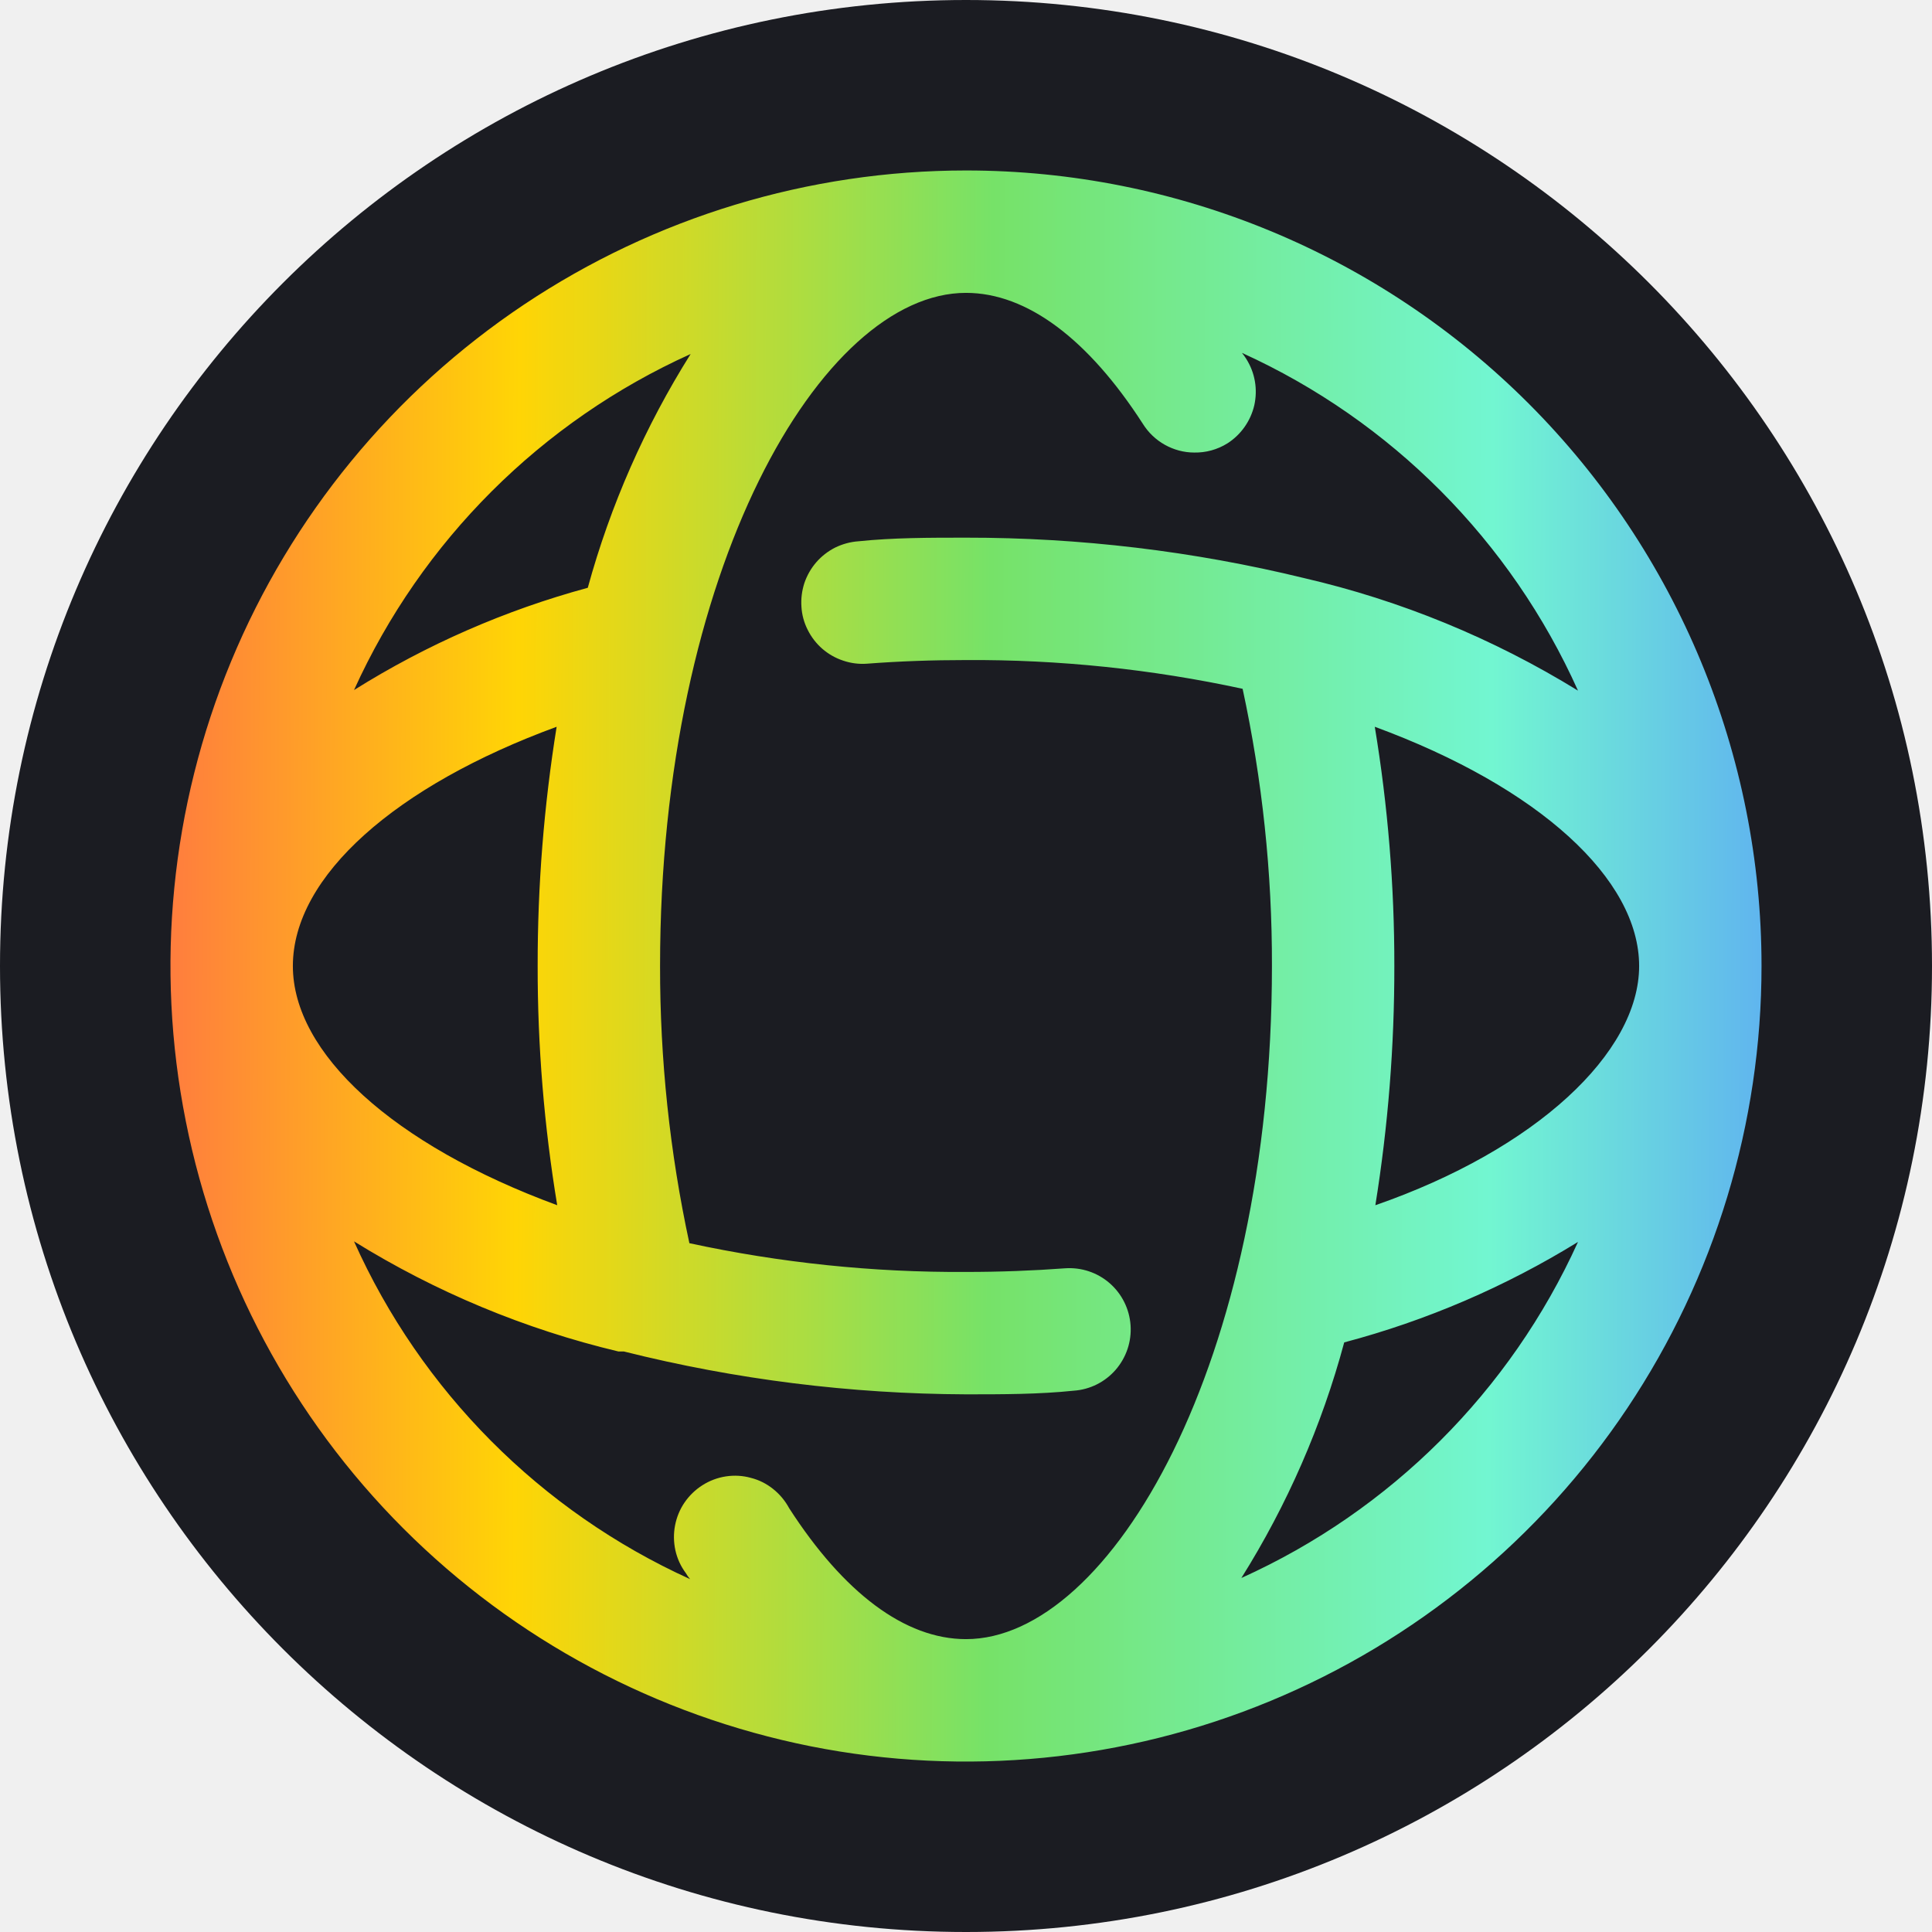
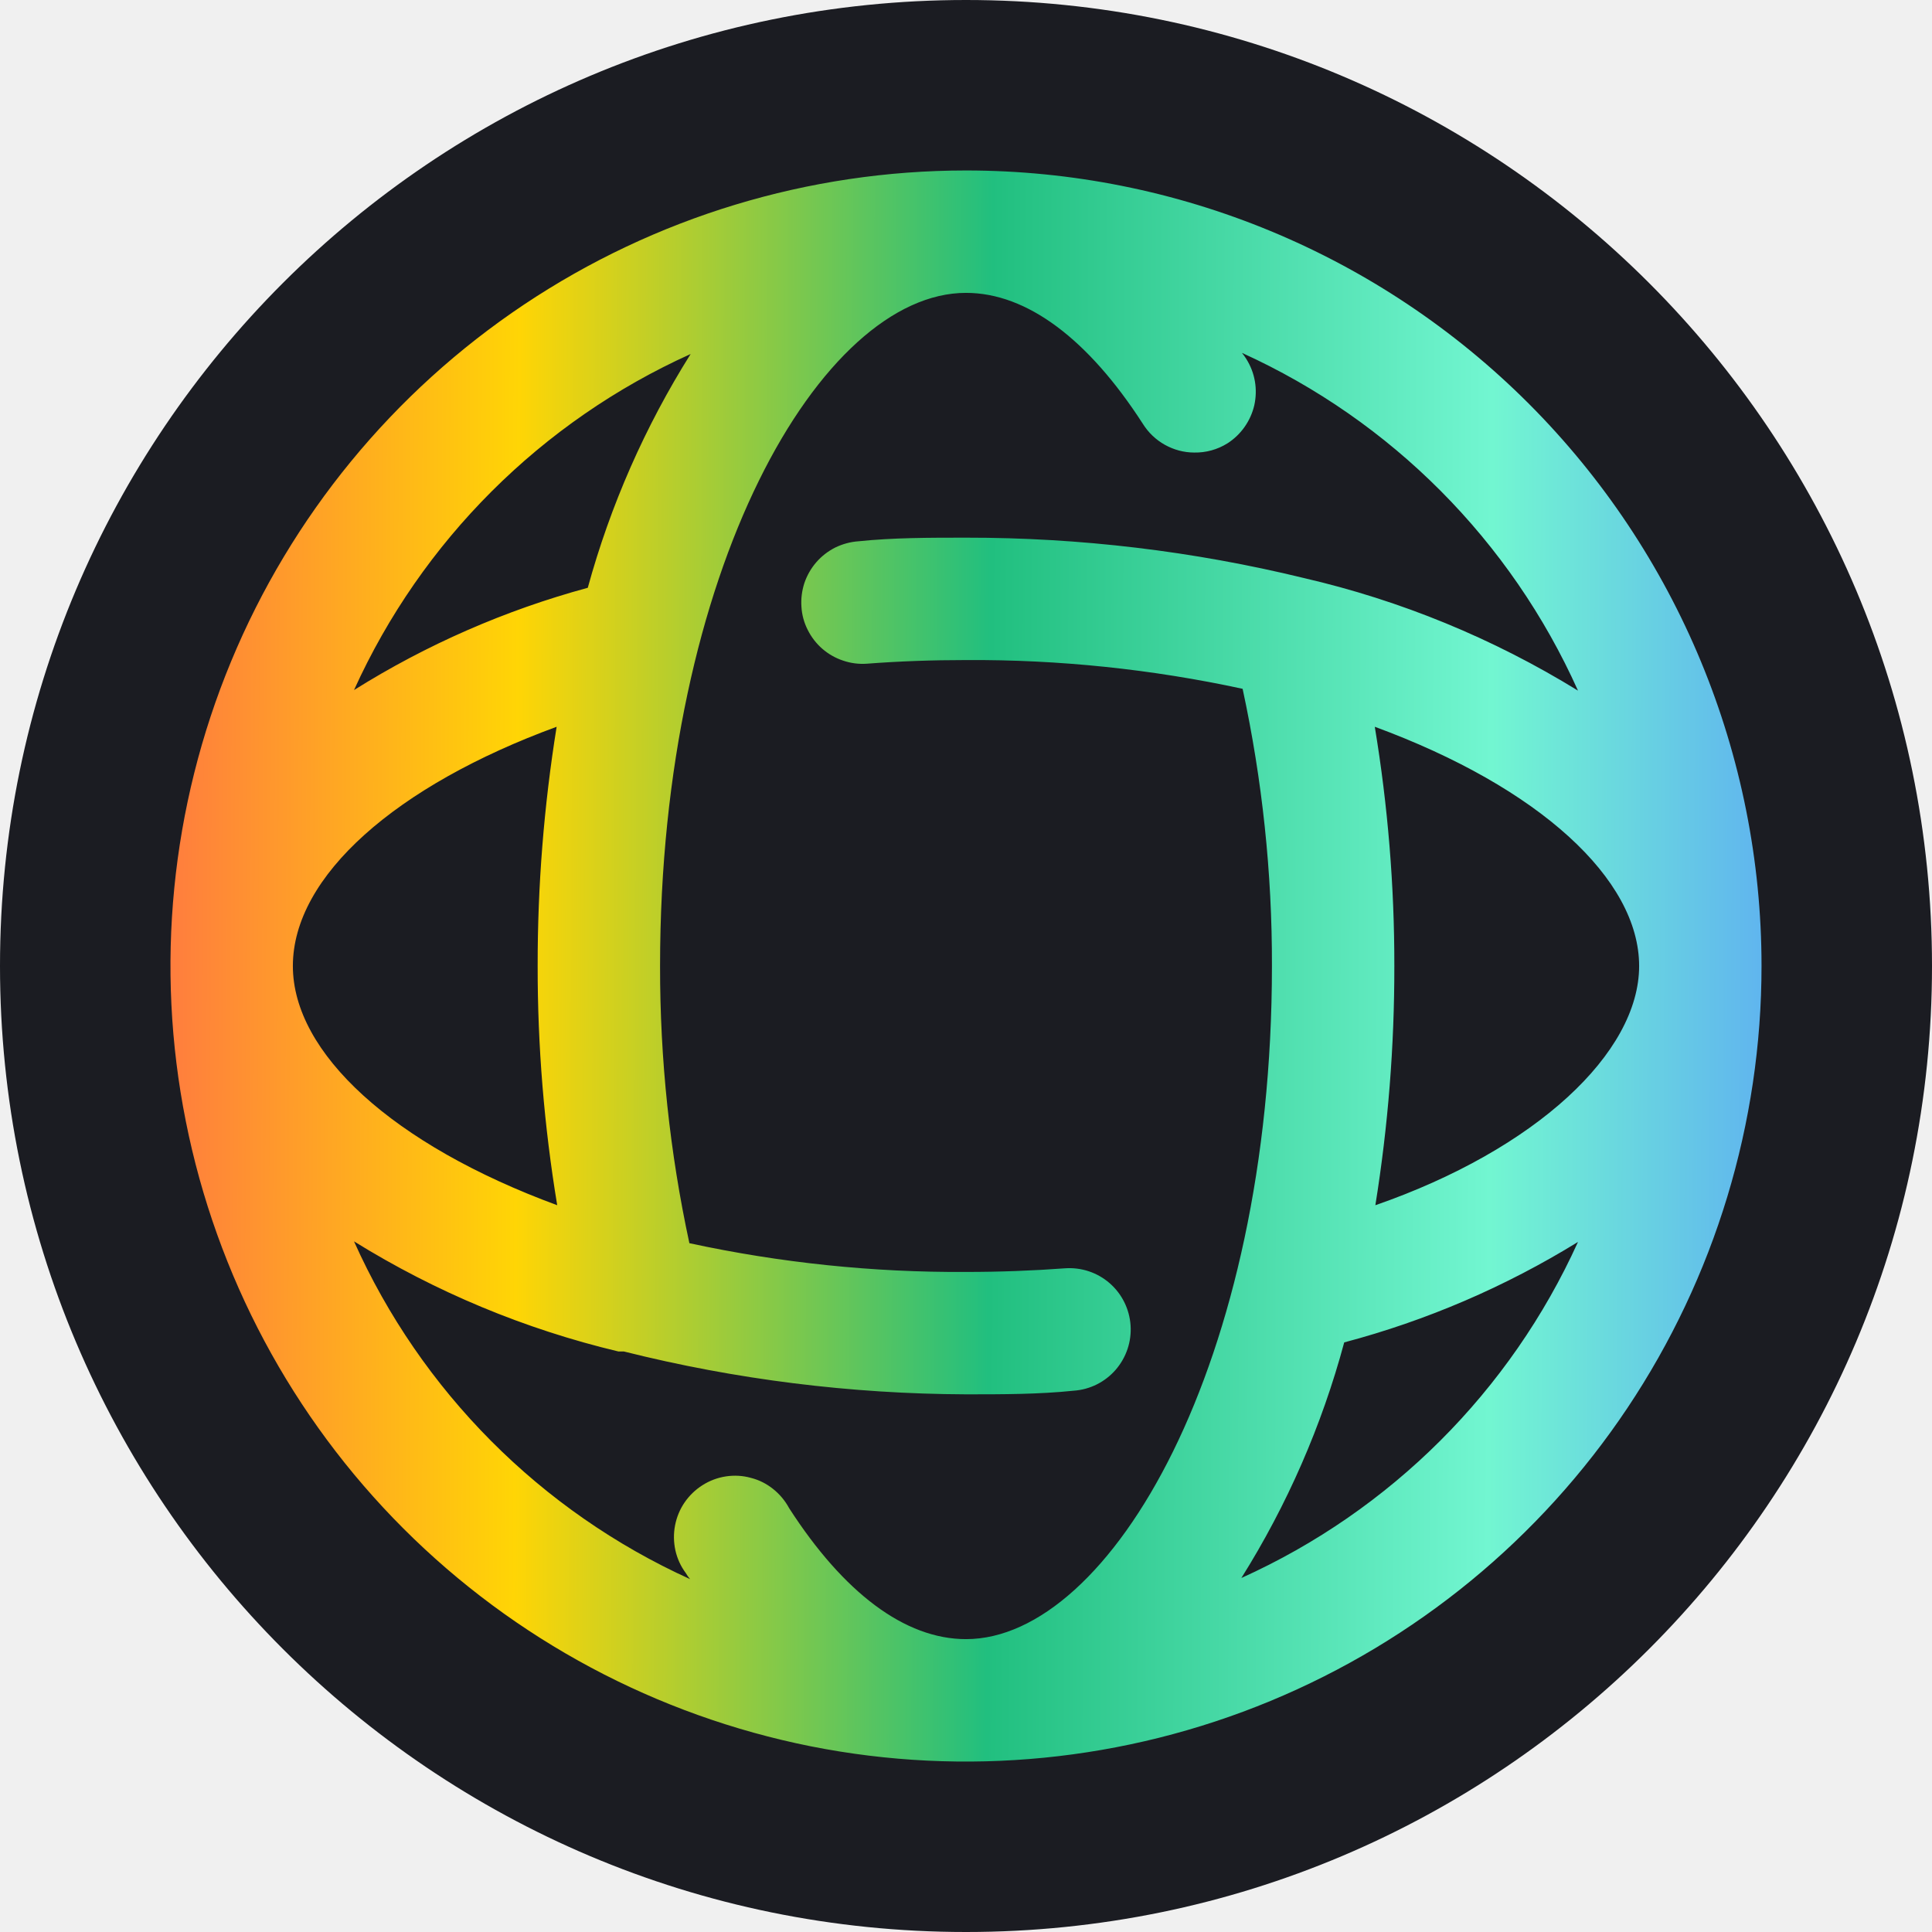
<svg xmlns="http://www.w3.org/2000/svg" width="17" height="17" viewBox="0 0 17 17" fill="none">
  <path d="M17 8.5C17 3.806 13.194 0 8.5 0C3.806 0 0 3.806 0 8.5C0 13.194 3.806 17 8.5 17C13.194 17 17 13.194 17 8.5Z" fill="#1B1C22" />
  <g clip-path="url(#clip0_34_14)">
    <path d="M8.5 1.5C7.116 1.5 5.762 1.911 4.611 2.68C3.46 3.449 2.563 4.542 2.033 5.821C1.503 7.1 1.364 8.508 1.635 9.866C1.905 11.223 2.571 12.471 3.55 13.45C4.529 14.429 5.777 15.095 7.134 15.366C8.492 15.636 9.9 15.497 11.179 14.967C12.458 14.437 13.551 13.54 14.32 12.389C15.089 11.238 15.5 9.884 15.5 8.5C15.5 6.643 14.762 4.863 13.45 3.55C12.137 2.237 10.357 1.5 8.5 1.5ZM12.102 10.605C12.214 9.909 12.27 9.205 12.269 8.5C12.27 7.795 12.212 7.09 12.097 6.395C13.545 6.928 14.423 7.735 14.423 8.5C14.423 9.265 13.513 10.115 12.102 10.605ZM2.577 8.5C2.577 7.708 3.487 6.912 4.898 6.395C4.786 7.091 4.73 7.795 4.731 8.5C4.73 9.205 4.788 9.91 4.903 10.605C3.455 10.072 2.577 9.265 2.577 8.5ZM6.077 3.115C5.676 3.753 5.371 4.446 5.172 5.172C4.446 5.369 3.753 5.672 3.115 6.072C3.71 4.759 4.763 3.708 6.077 3.115ZM3.115 10.923C3.834 11.369 4.619 11.696 5.442 11.892H5.49C6.474 12.139 7.485 12.265 8.5 12.269C8.823 12.269 9.141 12.269 9.448 12.237C9.591 12.227 9.723 12.161 9.817 12.053C9.911 11.944 9.958 11.804 9.948 11.661C9.938 11.518 9.872 11.385 9.764 11.291C9.656 11.197 9.515 11.15 9.372 11.16C9.089 11.181 8.798 11.192 8.5 11.192C7.682 11.197 6.866 11.112 6.066 10.939C5.893 10.138 5.807 9.32 5.808 8.5C5.808 5.011 7.229 2.577 8.5 2.577C9.038 2.577 9.577 2.986 10.056 3.729C10.104 3.806 10.171 3.87 10.25 3.914C10.329 3.958 10.418 3.982 10.508 3.982C10.611 3.984 10.712 3.956 10.799 3.902C10.859 3.864 10.911 3.814 10.951 3.757C10.992 3.699 11.021 3.634 11.037 3.565C11.052 3.496 11.054 3.424 11.042 3.355C11.03 3.285 11.004 3.218 10.966 3.158C10.955 3.14 10.942 3.122 10.928 3.105C12.243 3.702 13.294 4.759 13.885 6.077C13.14 5.618 12.325 5.283 11.472 5.086C10.499 4.849 9.501 4.73 8.5 4.731C8.177 4.731 7.859 4.731 7.552 4.763C7.482 4.768 7.413 4.787 7.349 4.818C7.286 4.85 7.229 4.894 7.183 4.947C7.136 5.001 7.101 5.063 7.078 5.13C7.056 5.198 7.047 5.269 7.052 5.339C7.056 5.41 7.075 5.479 7.107 5.542C7.139 5.606 7.182 5.662 7.236 5.709C7.289 5.755 7.352 5.791 7.419 5.813C7.486 5.836 7.557 5.845 7.628 5.84C7.915 5.818 8.206 5.808 8.5 5.808C9.318 5.803 10.134 5.888 10.934 6.061C11.107 6.862 11.194 7.68 11.192 8.5C11.192 11.989 9.771 14.423 8.5 14.423C7.962 14.423 7.423 14.014 6.944 13.271C6.909 13.206 6.861 13.148 6.803 13.102C6.746 13.056 6.679 13.022 6.607 13.004C6.536 12.984 6.461 12.98 6.388 12.991C6.315 13.002 6.245 13.028 6.182 13.068C6.12 13.107 6.066 13.159 6.024 13.22C5.982 13.281 5.954 13.35 5.94 13.422C5.926 13.495 5.927 13.569 5.943 13.642C5.959 13.714 5.99 13.782 6.034 13.841C6.045 13.86 6.058 13.878 6.072 13.895C4.757 13.298 3.705 12.241 3.115 10.923ZM10.923 13.885C11.326 13.242 11.631 12.544 11.828 11.812C12.553 11.62 13.246 11.322 13.885 10.928C13.29 12.241 12.237 13.292 10.923 13.885Z" fill="url(#paint0_linear_34_14)" />
  </g>
  <defs>
    <linearGradient id="paint0_linear_34_14" x1="16.84" y1="8.5" x2="-0.138" y2="8.433" gradientUnits="userSpaceOnUse">
      <stop stop-color="#5691FF" />
      <stop offset="0.219" stop-color="#72F6D1" />
-       <stop offset="0.479" stop-color="#76E268" />
+       <stop offset="0.479" stop-color="#21BF7F" />
      <stop offset="0.724" stop-color="#FFD505" />
      <stop offset="0.968" stop-color="#FF5E52" />
    </linearGradient>
    <clipPath id="clip0_34_14">
      <rect width="14" height="14" fill="white" transform="translate(1.5 1.5)" />
    </clipPath>
  </defs>
</svg>
